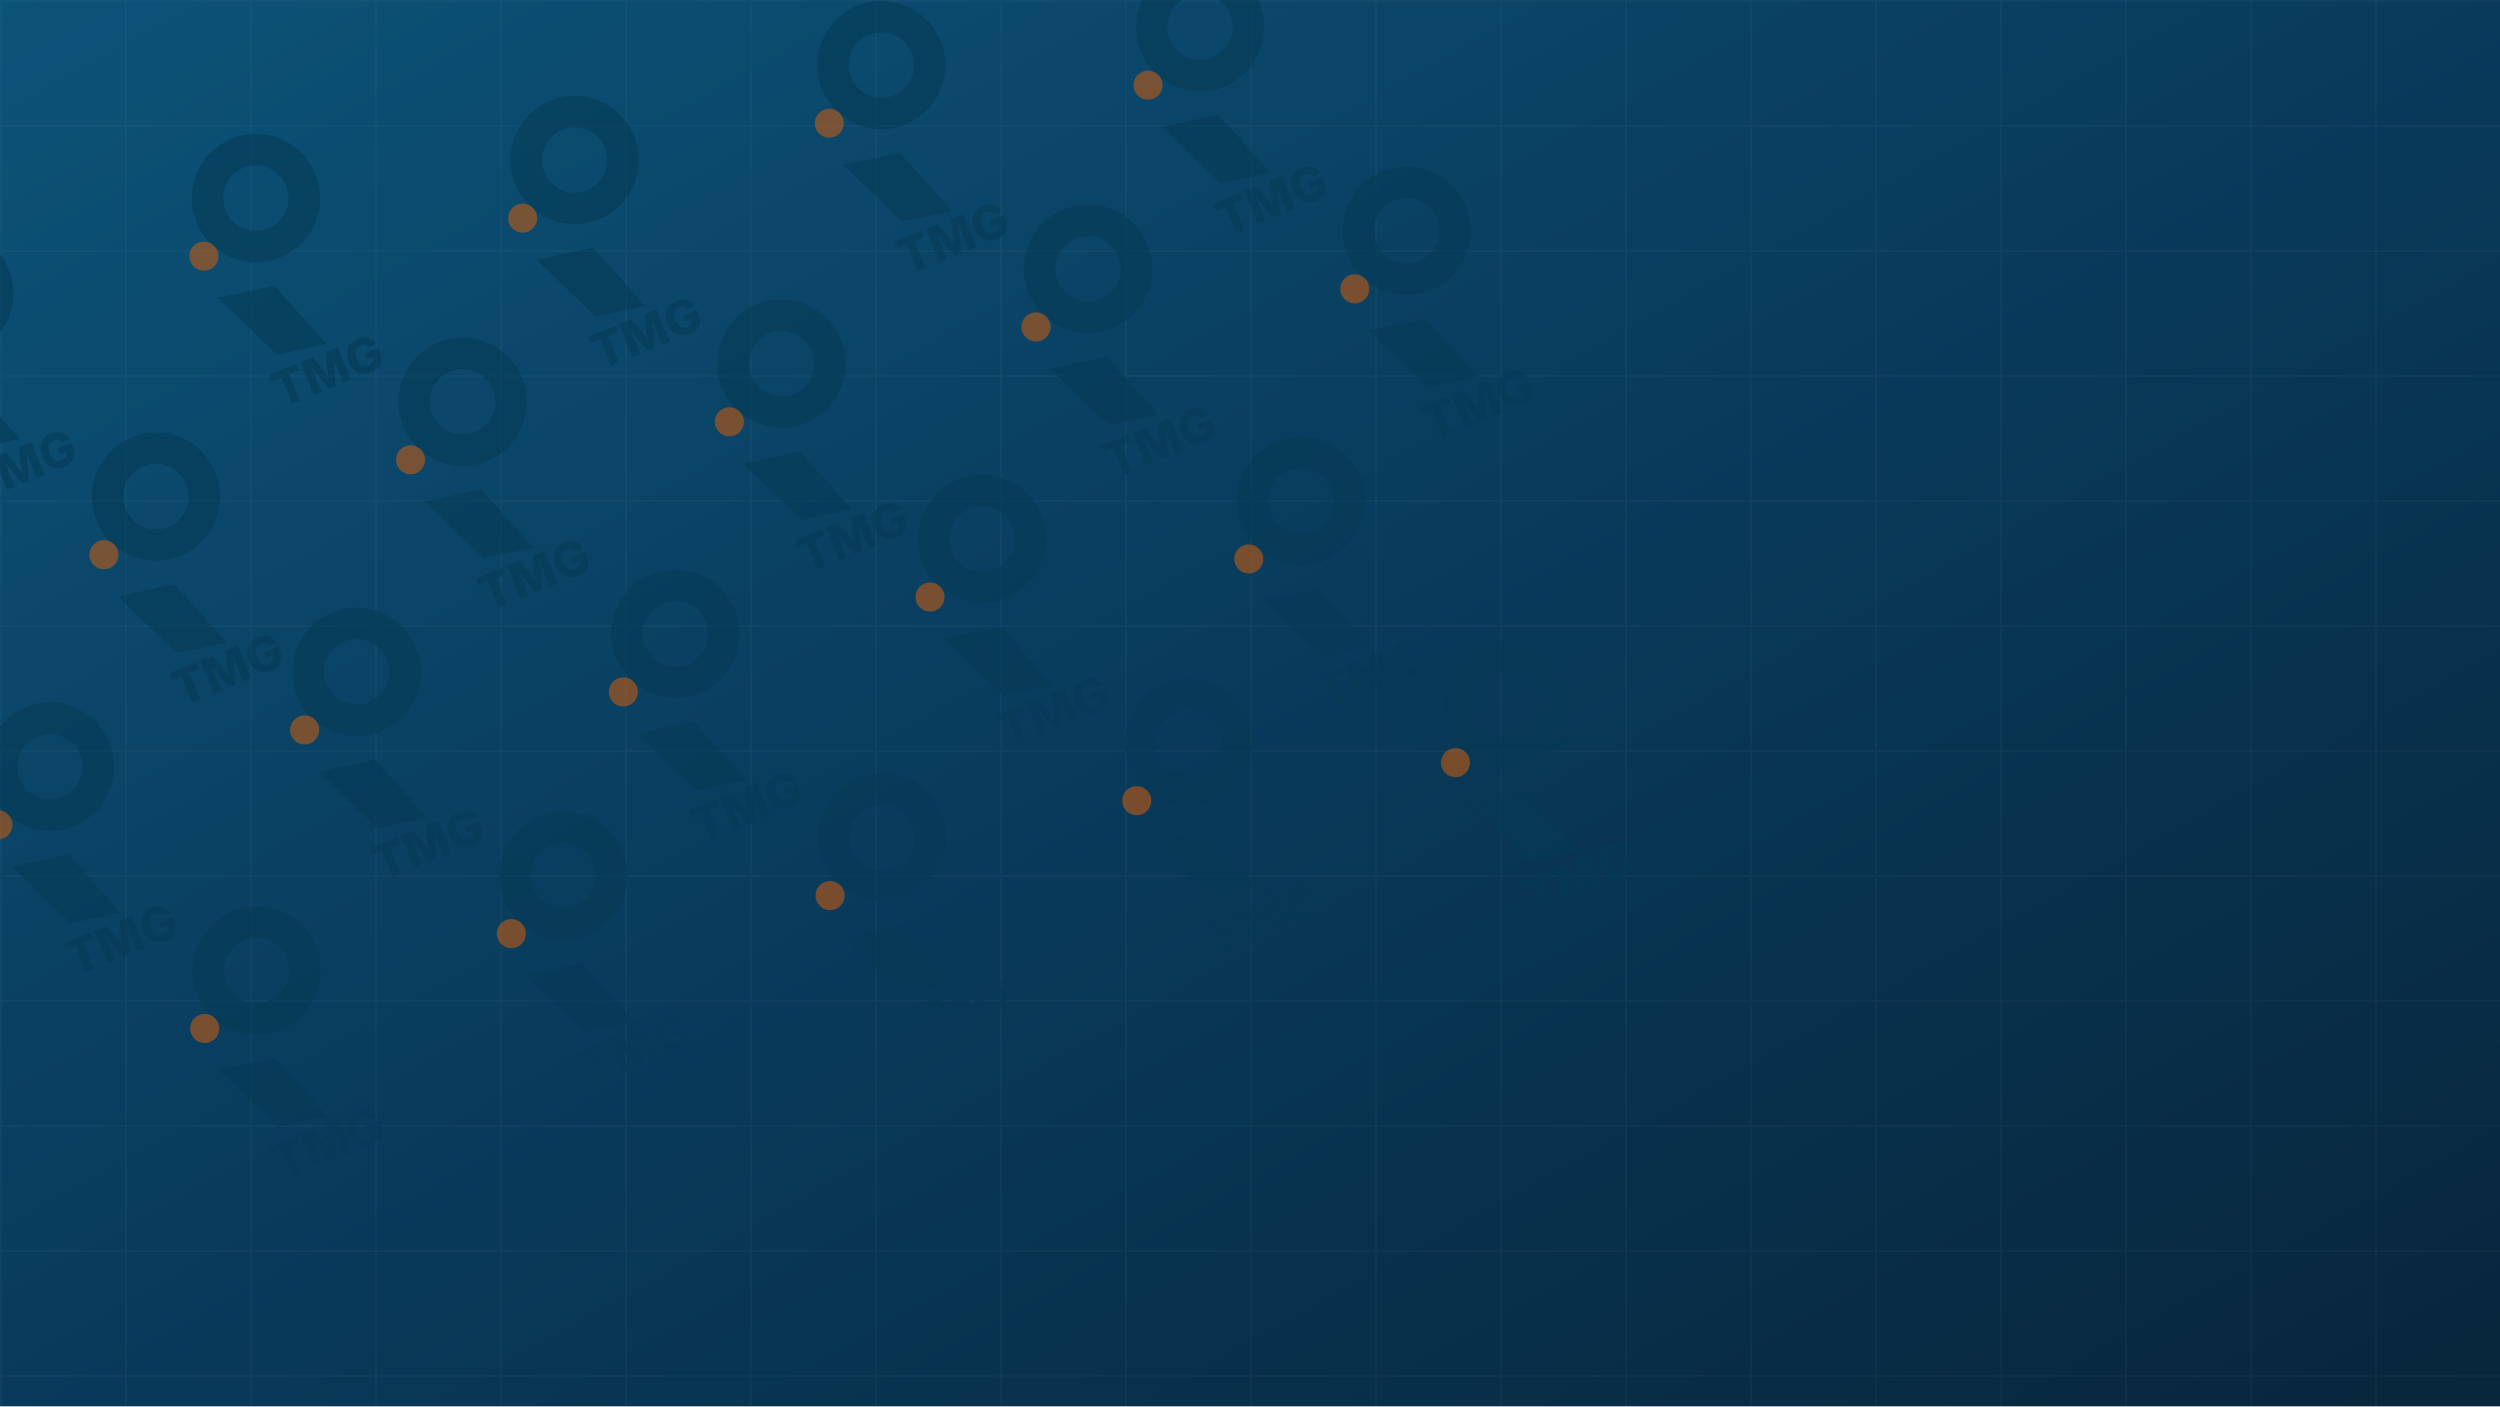
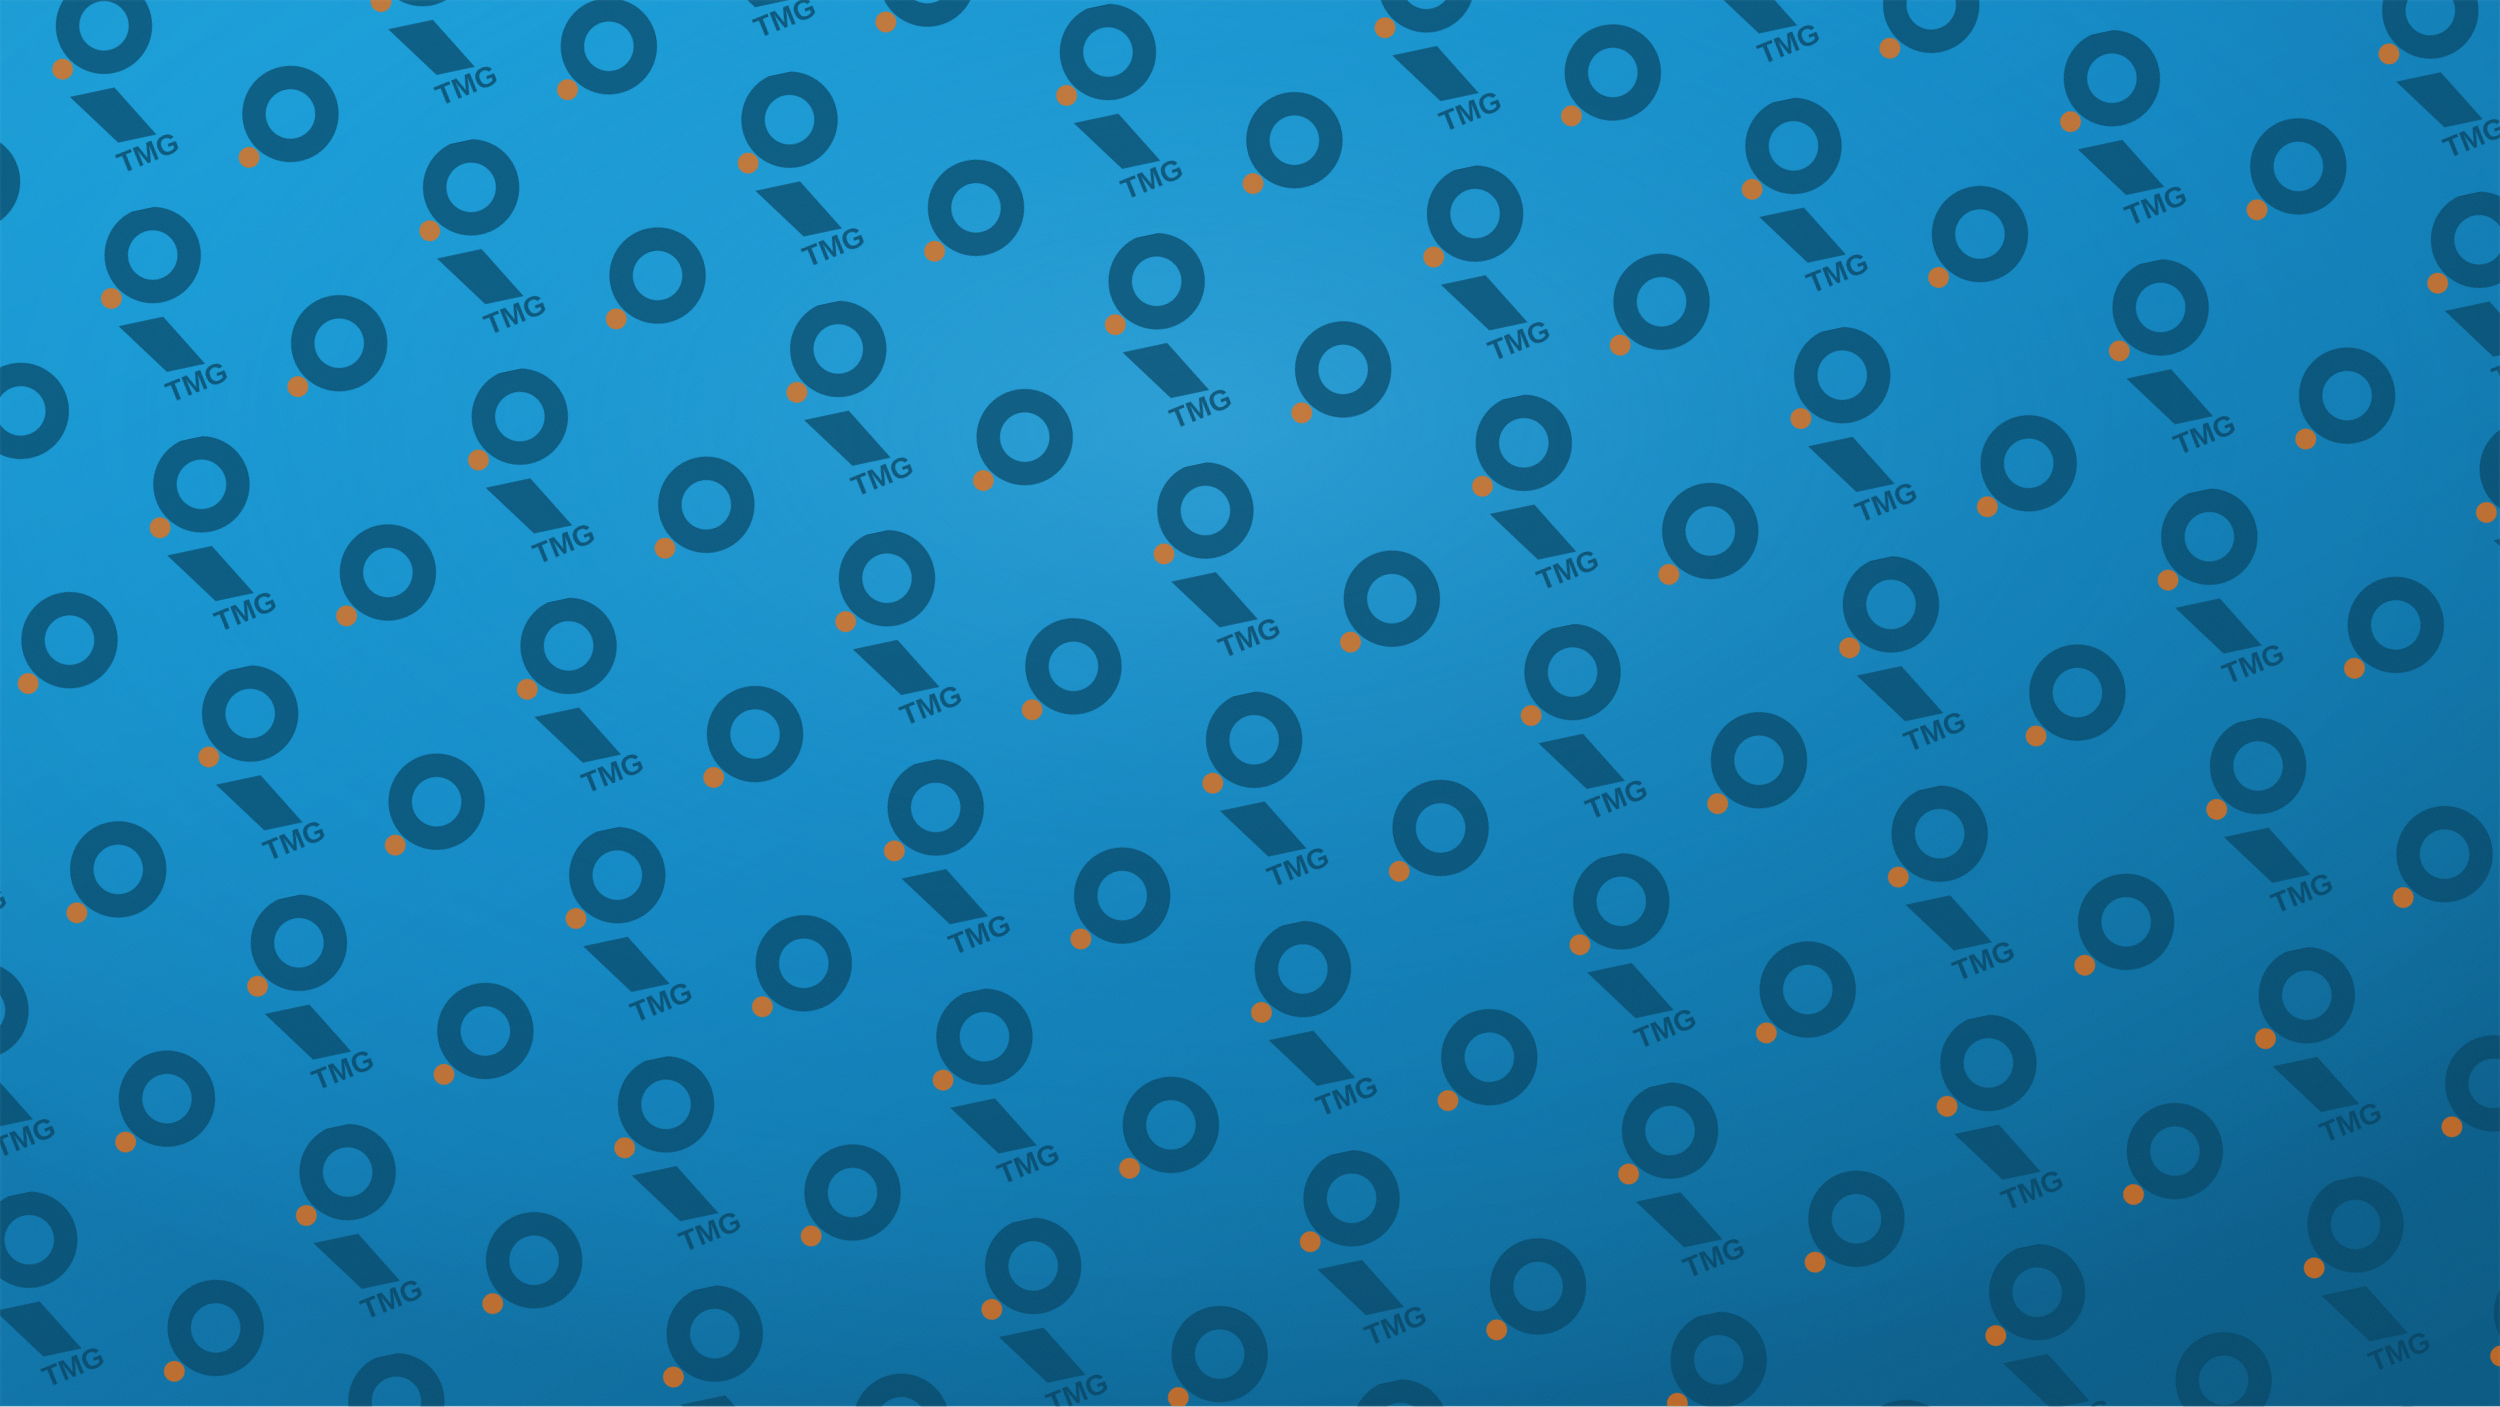
- <svg xmlns="http://www.w3.org/2000/svg" width="640" height="360" viewBox="0 0 640 360">
+ <svg xmlns="http://www.w3.org/2000/svg" width="1920" height="1080" viewBox="0 0 1920 1080">
  <defs>
    <linearGradient id="bg" x1="0" y1="0" x2="1" y2="1">
-       <stop offset="0" stop-color="#0d5f89" />
-       <stop offset="0.5" stop-color="#0a4165" />
-       <stop offset="1" stop-color="#08283f" />
+       <stop offset="0" stop-color="#1ba4df" />
+       <stop offset="0.45" stop-color="#1187c4" />
+       <stop offset="1" stop-color="#09618e" />
    </linearGradient>
-     <pattern id="grid" width="32" height="32" patternUnits="userSpaceOnUse">
-       <path d="M32 0H0v32" fill="none" stroke="#ffffff" stroke-opacity="0.035" stroke-width="1" />
+     <radialGradient id="light" cx="48%" cy="30%" r="72%">
+       <stop offset="0" stop-color="#58c3ef" stop-opacity="0.35" />
+       <stop offset="0.58" stop-color="#1597d1" stop-opacity="0.08" />
+       <stop offset="1" stop-color="#043a5a" stop-opacity="0.22" />
+     </radialGradient>
+     <filter id="grain" x="-10%" y="-10%" width="120%" height="120%">
+       <feTurbulence type="fractalNoise" baseFrequency="0.95" numOctaves="3" seed="9" />
+       <feColorMatrix type="saturate" values="0" />
+       <feComponentTransfer>
+         <feFuncA type="table" tableValues="0 0.08" />
+       </feComponentTransfer>
+     </filter>
+     <g id="mark">
+       <circle cx="56" cy="44" r="28" fill="none" stroke="#044565" stroke-width="18" />
+       <circle cx="18" cy="70" r="8" fill="#ff6a00" />
+       <path d="M19 92h35l24 42H48z" fill="#044565" />
+       <text x="46" y="158" fill="#043f5d" font-family="Arial, sans-serif" font-size="22" font-weight="800" transform="rotate(-10 46 158)">TMG</text>
+     </g>
+     <pattern id="logos" width="250" height="180" patternUnits="userSpaceOnUse" patternTransform="rotate(-12)">
+       <use href="#mark" x="18" y="-8" opacity="0.88" />
+       <use href="#mark" x="144" y="88" opacity="0.88" />
    </pattern>
-     <g id="mark">
-       <circle cx="36" cy="25" r="20" fill="none" stroke="#043f5d" stroke-width="13" />
-       <circle cx="10" cy="44" r="6" fill="#ff6a00" />
-       <path d="M12 62h24L52 90H31z" fill="#043f5d" />
-       <text x="28" y="112" fill="#043f5d" font-family="Inter, Arial, sans-serif" font-size="20" font-weight="800" transform="rotate(-10 28 112)">TMG</text>
-     </g>
  </defs>
-   <rect width="640" height="360" fill="url(#bg)" />
-   <rect width="640" height="360" fill="url(#grid)" />
-   <g opacity="0.55" transform="rotate(-12 320 180)">
-     <use href="#mark" x="-10" y="-12" transform="scale(0.62)" />
-     <use href="#mark" x="122" y="-24" transform="scale(0.62)" />
-     <use href="#mark" x="254" y="-12" transform="scale(0.62)" />
-     <use href="#mark" x="386" y="-24" transform="scale(0.62)" />
-     <use href="#mark" x="518" y="-12" transform="scale(0.62)" />
-     <use href="#mark" x="56" y="88" transform="scale(0.62)" />
-     <use href="#mark" x="188" y="76" transform="scale(0.62)" />
-     <use href="#mark" x="320" y="88" transform="scale(0.62)" />
-     <use href="#mark" x="452" y="76" transform="scale(0.62)" />
-     <use href="#mark" x="584" y="88" transform="scale(0.62)" />
-     <use href="#mark" x="-10" y="188" transform="scale(0.62)" />
-     <use href="#mark" x="122" y="176" transform="scale(0.62)" />
-     <use href="#mark" x="254" y="188" transform="scale(0.62)" />
-     <use href="#mark" x="386" y="176" transform="scale(0.62)" />
-     <use href="#mark" x="518" y="188" transform="scale(0.62)" />
-     <use href="#mark" x="56" y="288" transform="scale(0.62)" />
-     <use href="#mark" x="188" y="276" transform="scale(0.62)" />
-     <use href="#mark" x="320" y="288" transform="scale(0.62)" />
-     <use href="#mark" x="452" y="276" transform="scale(0.62)" />
-     <use href="#mark" x="584" y="288" transform="scale(0.62)" />
-   </g>
-   <rect width="640" height="360" fill="#061a2a" opacity="0.18" />
+   <rect width="1920" height="1080" fill="url(#bg)" />
+   <rect width="1920" height="1080" fill="url(#light)" />
+   <rect width="1920" height="1080" fill="url(#logos)" opacity="0.82" />
+   <rect width="1920" height="1080" filter="url(#grain)" opacity="0.62" />
+   <path d="M0 0h1920v1080H0z" fill="none" stroke="#ffffff" stroke-opacity="0.04" stroke-width="2" />
</svg>
